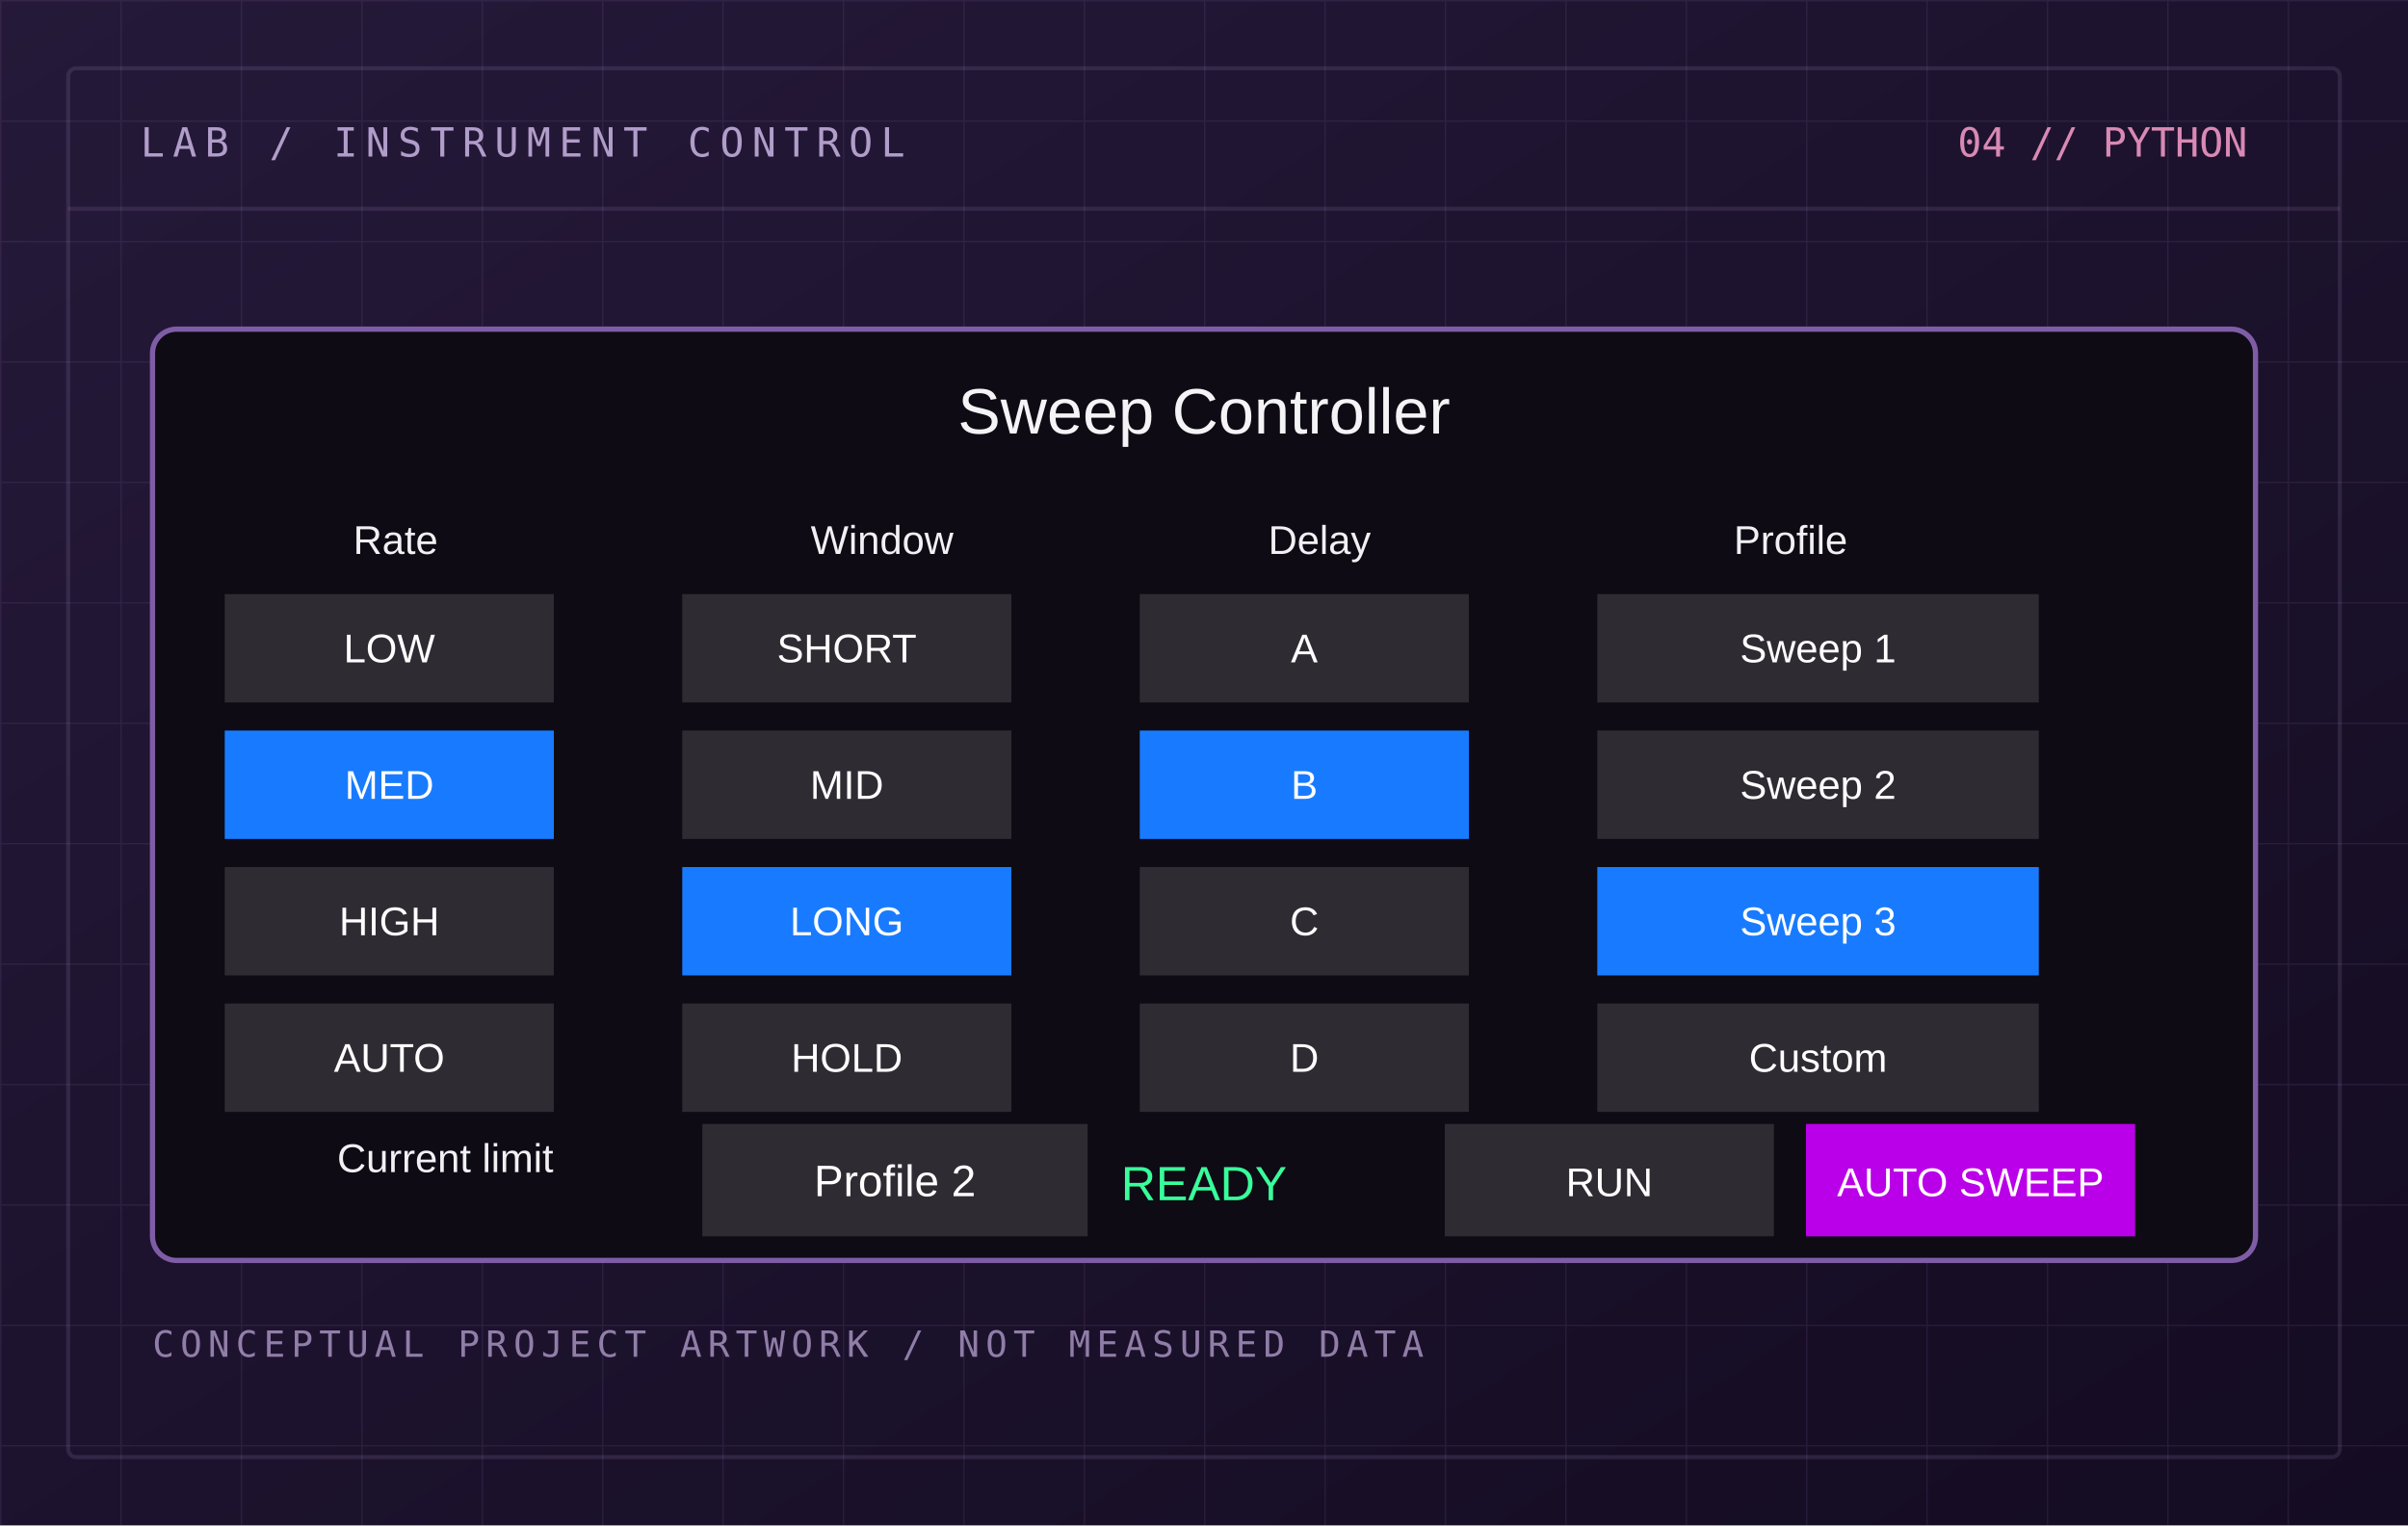
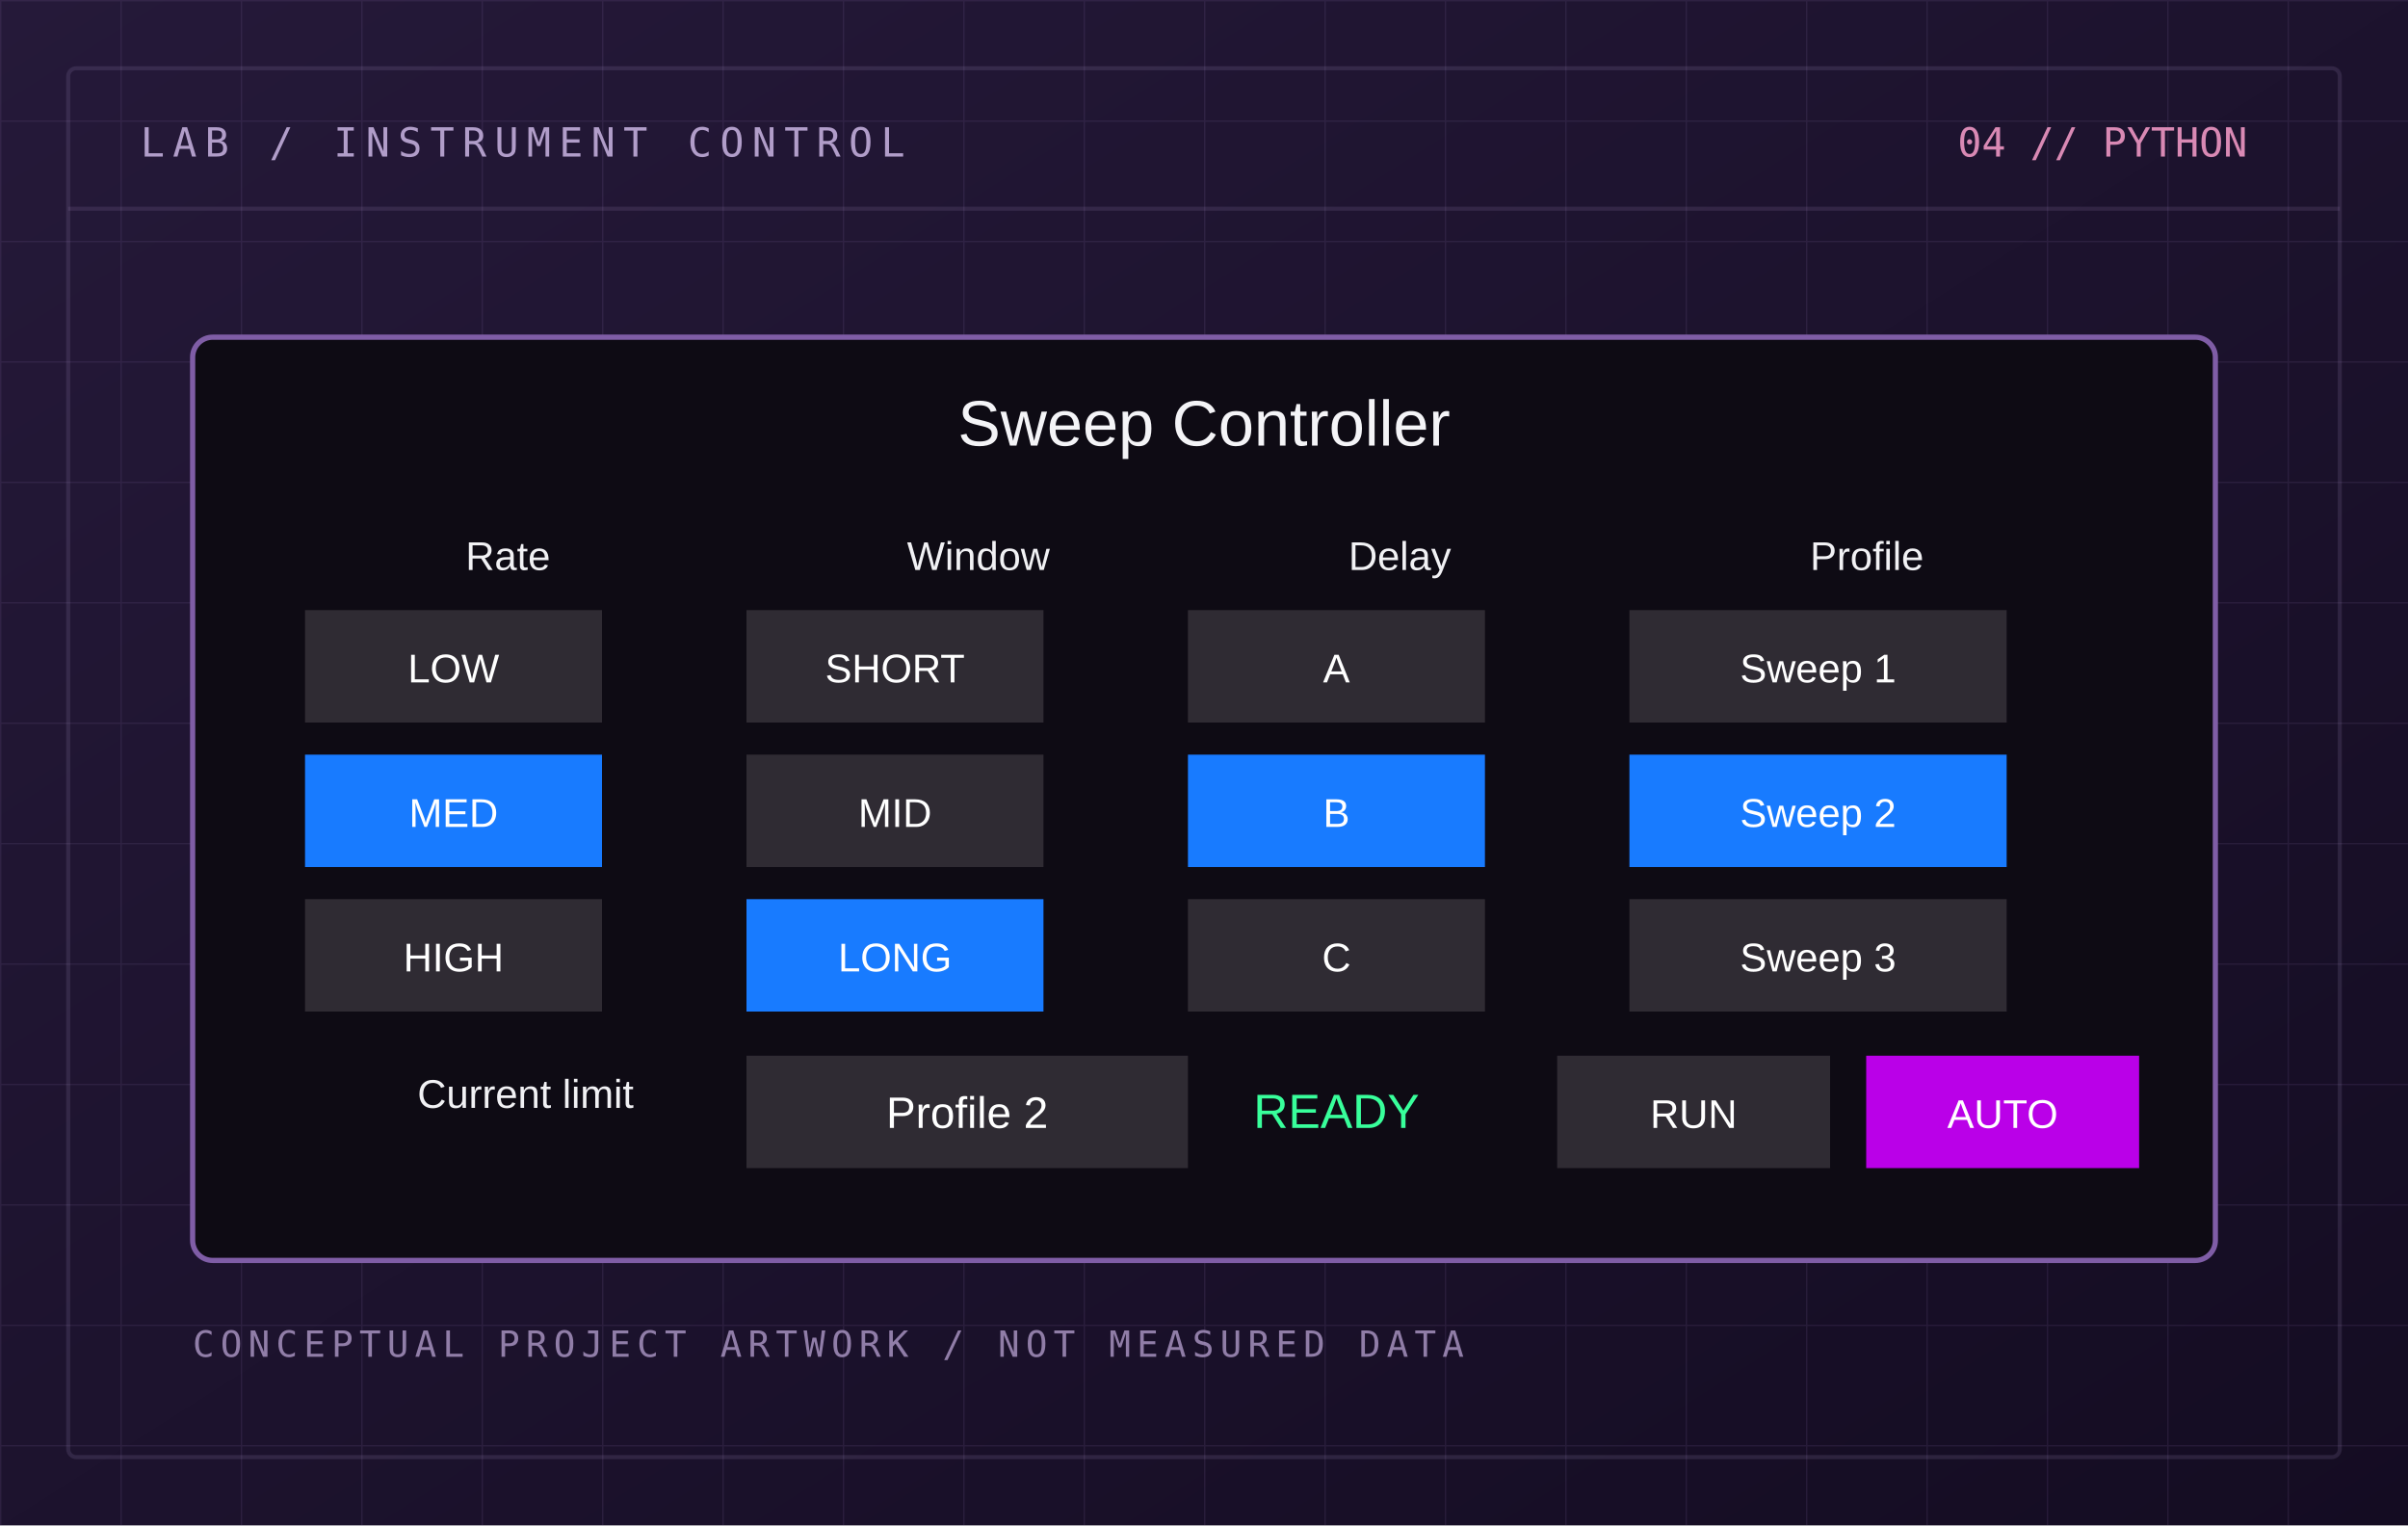
<svg xmlns="http://www.w3.org/2000/svg" width="600" height="380" viewBox="0 0 600 380" role="img" aria-label="Abstracted GUI-style illustration for oscilloscope automation">
  <defs>
    <pattern id="grid" width="30" height="30" patternUnits="userSpaceOnUse">
      <path d="M30 0H0V30" fill="none" stroke="#9e7ec3" stroke-width=".7" opacity=".12" />
    </pattern>
    <linearGradient id="base" x1="0" y1="0" x2="1" y2="1">
      <stop stop-color="#251939" />
      <stop offset="1" stop-color="#140c22" />
    </linearGradient>
  </defs>
  <rect width="600" height="380" fill="url(#base)" />
  <rect width="600" height="380" fill="url(#grid)" />
  <rect x="17" y="17" width="566" height="346" rx="2" fill="none" stroke="#a891c2" stroke-opacity=".16" />
  <path d="M17 52H583" stroke="#a891c2" stroke-opacity=".15" />
  <text x="35" y="39" font-family="monospace" font-size="10" fill="#b19dc9" letter-spacing="2">LAB / INSTRUMENT CONTROL</text>
  <text x="560" y="39" text-anchor="end" font-family="monospace" font-size="10" fill="#d989b4">04 // PYTHON</text>
-   <rect x="38" y="82" width="524" height="232" rx="6" fill="#0e0b14" stroke="#7f5da6" stroke-width="1.3" />
-   <text x="300" y="108" text-anchor="middle" font-family="Arial, sans-serif" font-size="16" fill="#f4f4f7">Sweep Controller</text>
+   <rect x="48" y="84" width="504" height="230" rx="5" fill="#0e0b14" stroke="#7f5da6" stroke-width="1.3" />
+   <text x="300" y="111" text-anchor="middle" font-family="Arial, sans-serif" font-size="16" fill="#f4f4f7">Sweep Controller</text>
  <g font-family="Arial, sans-serif" fill="#f1f1f4">
-     <text x="88" y="138" font-size="10">Rate</text>
-     <text x="202" y="138" font-size="10">Window</text>
-     <text x="316" y="138" font-size="10">Delay</text>
-     <text x="432" y="138" font-size="10">Profile</text>
+     <text x="116" y="142" font-size="10">Rate</text>
+     <text x="226" y="142" font-size="10">Window</text>
+     <text x="336" y="142" font-size="10">Delay</text>
+     <text x="451" y="142" font-size="10">Profile</text>
  </g>
  <g>
-     <rect x="56" y="148" width="82" height="27" fill="#2f2b33" />
-     <rect x="56" y="182" width="82" height="27" fill="#187bff" />
-     <rect x="56" y="216" width="82" height="27" fill="#2f2b33" />
-     <rect x="56" y="250" width="82" height="27" fill="#2f2b33" />
-     <rect x="170" y="148" width="82" height="27" fill="#2f2b33" />
-     <rect x="170" y="182" width="82" height="27" fill="#2f2b33" />
-     <rect x="170" y="216" width="82" height="27" fill="#187bff" />
-     <rect x="170" y="250" width="82" height="27" fill="#2f2b33" />
-     <rect x="284" y="148" width="82" height="27" fill="#2f2b33" />
-     <rect x="284" y="182" width="82" height="27" fill="#187bff" />
-     <rect x="284" y="216" width="82" height="27" fill="#2f2b33" />
-     <rect x="284" y="250" width="82" height="27" fill="#2f2b33" />
-     <rect x="398" y="148" width="110" height="27" fill="#2f2b33" />
-     <rect x="398" y="182" width="110" height="27" fill="#2f2b33" />
-     <rect x="398" y="216" width="110" height="27" fill="#187bff" />
-     <rect x="398" y="250" width="110" height="27" fill="#2f2b33" />
+     <rect x="76" y="152" width="74" height="28" fill="#2f2b33" />
+     <rect x="76" y="188" width="74" height="28" fill="#187bff" />
+     <rect x="76" y="224" width="74" height="28" fill="#2f2b33" />
+     <rect x="186" y="152" width="74" height="28" fill="#2f2b33" />
+     <rect x="186" y="188" width="74" height="28" fill="#2f2b33" />
+     <rect x="186" y="224" width="74" height="28" fill="#187bff" />
+     <rect x="296" y="152" width="74" height="28" fill="#2f2b33" />
+     <rect x="296" y="188" width="74" height="28" fill="#187bff" />
+     <rect x="296" y="224" width="74" height="28" fill="#2f2b33" />
+     <rect x="406" y="152" width="94" height="28" fill="#2f2b33" />
+     <rect x="406" y="188" width="94" height="28" fill="#187bff" />
+     <rect x="406" y="224" width="94" height="28" fill="#2f2b33" />
  </g>
  <g font-family="Arial, sans-serif" font-size="10" fill="#ffffff">
-     <text x="97" y="165" text-anchor="middle">LOW</text>
-     <text x="97" y="199" text-anchor="middle">MED</text>
-     <text x="97" y="233" text-anchor="middle">HIGH</text>
-     <text x="97" y="267" text-anchor="middle">AUTO</text>
-     <text x="211" y="165" text-anchor="middle">SHORT</text>
-     <text x="211" y="199" text-anchor="middle">MID</text>
-     <text x="211" y="233" text-anchor="middle">LONG</text>
-     <text x="211" y="267" text-anchor="middle">HOLD</text>
-     <text x="325" y="165" text-anchor="middle">A</text>
-     <text x="325" y="199" text-anchor="middle">B</text>
-     <text x="325" y="233" text-anchor="middle">C</text>
-     <text x="325" y="267" text-anchor="middle">D</text>
-     <text x="453" y="165" text-anchor="middle">Sweep 1</text>
-     <text x="453" y="199" text-anchor="middle">Sweep 2</text>
-     <text x="453" y="233" text-anchor="middle">Sweep 3</text>
-     <text x="453" y="267" text-anchor="middle">Custom</text>
+     <text x="113" y="170" text-anchor="middle">LOW</text>
+     <text x="113" y="206" text-anchor="middle">MED</text>
+     <text x="113" y="242" text-anchor="middle">HIGH</text>
+     <text x="223" y="170" text-anchor="middle">SHORT</text>
+     <text x="223" y="206" text-anchor="middle">MID</text>
+     <text x="223" y="242" text-anchor="middle">LONG</text>
+     <text x="333" y="170" text-anchor="middle">A</text>
+     <text x="333" y="206" text-anchor="middle">B</text>
+     <text x="333" y="242" text-anchor="middle">C</text>
+     <text x="453" y="170" text-anchor="middle">Sweep 1</text>
+     <text x="453" y="206" text-anchor="middle">Sweep 2</text>
+     <text x="453" y="242" text-anchor="middle">Sweep 3</text>
  </g>
-   <text x="84" y="292" font-family="Arial, sans-serif" font-size="10" fill="#f1f1f4">Current limit</text>
-   <rect x="175" y="280" width="96" height="28" fill="#2f2b33" />
-   <text x="223" y="298" text-anchor="middle" font-family="Arial, sans-serif" font-size="11" fill="#ffffff">Profile 2</text>
-   <text x="300" y="299" text-anchor="middle" font-family="Arial, sans-serif" font-size="12" fill="#38ff9b">READY</text>
-   <rect x="360" y="280" width="82" height="28" fill="#2f2b33" />
-   <rect x="450" y="280" width="82" height="28" fill="#ba00e8" />
+   <text x="104" y="276" font-family="Arial, sans-serif" font-size="10" fill="#f1f1f4">Current limit</text>
+   <rect x="186" y="263" width="110" height="28" fill="#2f2b33" />
+   <text x="241" y="281" text-anchor="middle" font-family="Arial, sans-serif" font-size="11" fill="#ffffff">Profile 2</text>
+   <text x="333" y="281" text-anchor="middle" font-family="Arial, sans-serif" font-size="12" fill="#38ff9b">READY</text>
+   <rect x="388" y="263" width="68" height="28" fill="#2f2b33" />
+   <rect x="465" y="263" width="68" height="28" fill="#ba00e8" />
  <g font-family="Arial, sans-serif" font-size="10" fill="#ffffff">
-     <text x="401" y="298" text-anchor="middle">RUN</text>
-     <text x="491" y="298" text-anchor="middle">AUTO SWEEP</text>
+     <text x="422" y="281" text-anchor="middle">RUN</text>
+     <text x="499" y="281" text-anchor="middle">AUTO</text>
  </g>
-   <text x="38" y="338" font-family="monospace" font-size="9" fill="#ae98c7" opacity=".8" letter-spacing="1.5">CONCEPTUAL PROJECT ARTWORK / NOT MEASURED DATA</text>
+   <text x="48" y="338" font-family="monospace" font-size="9" fill="#ae98c7" opacity=".8" letter-spacing="1.5">CONCEPTUAL PROJECT ARTWORK / NOT MEASURED DATA</text>
</svg>
